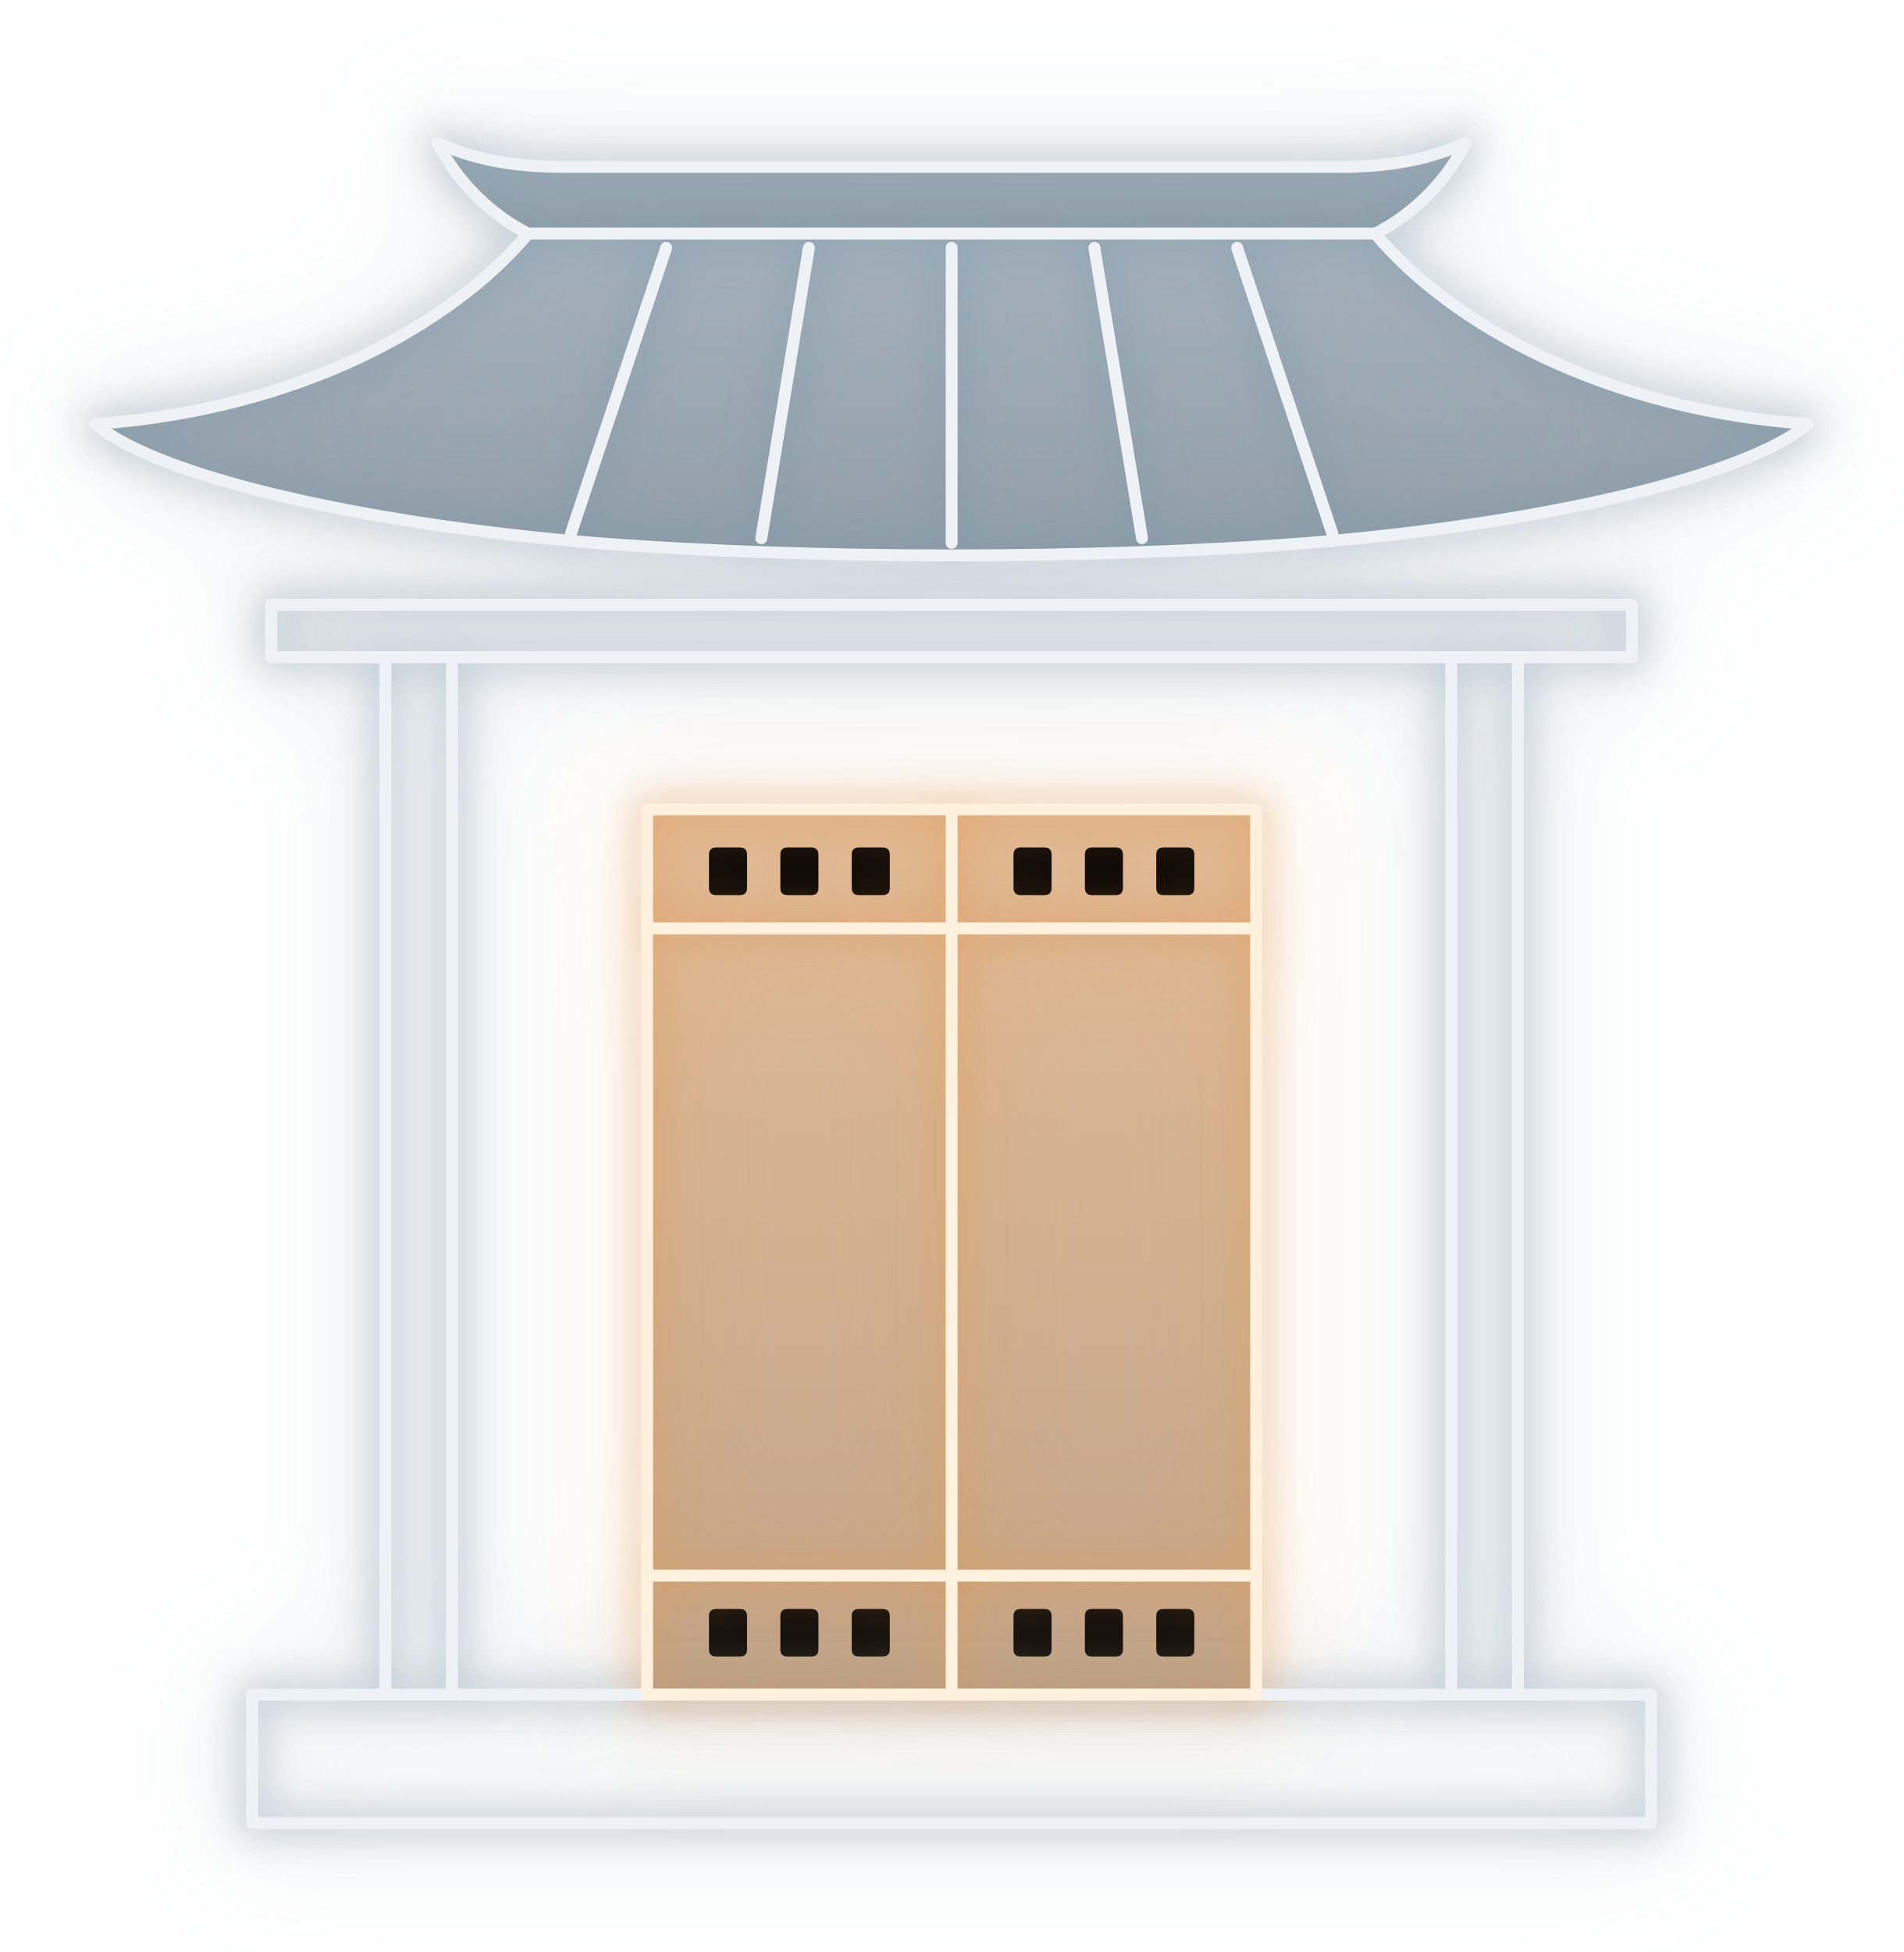
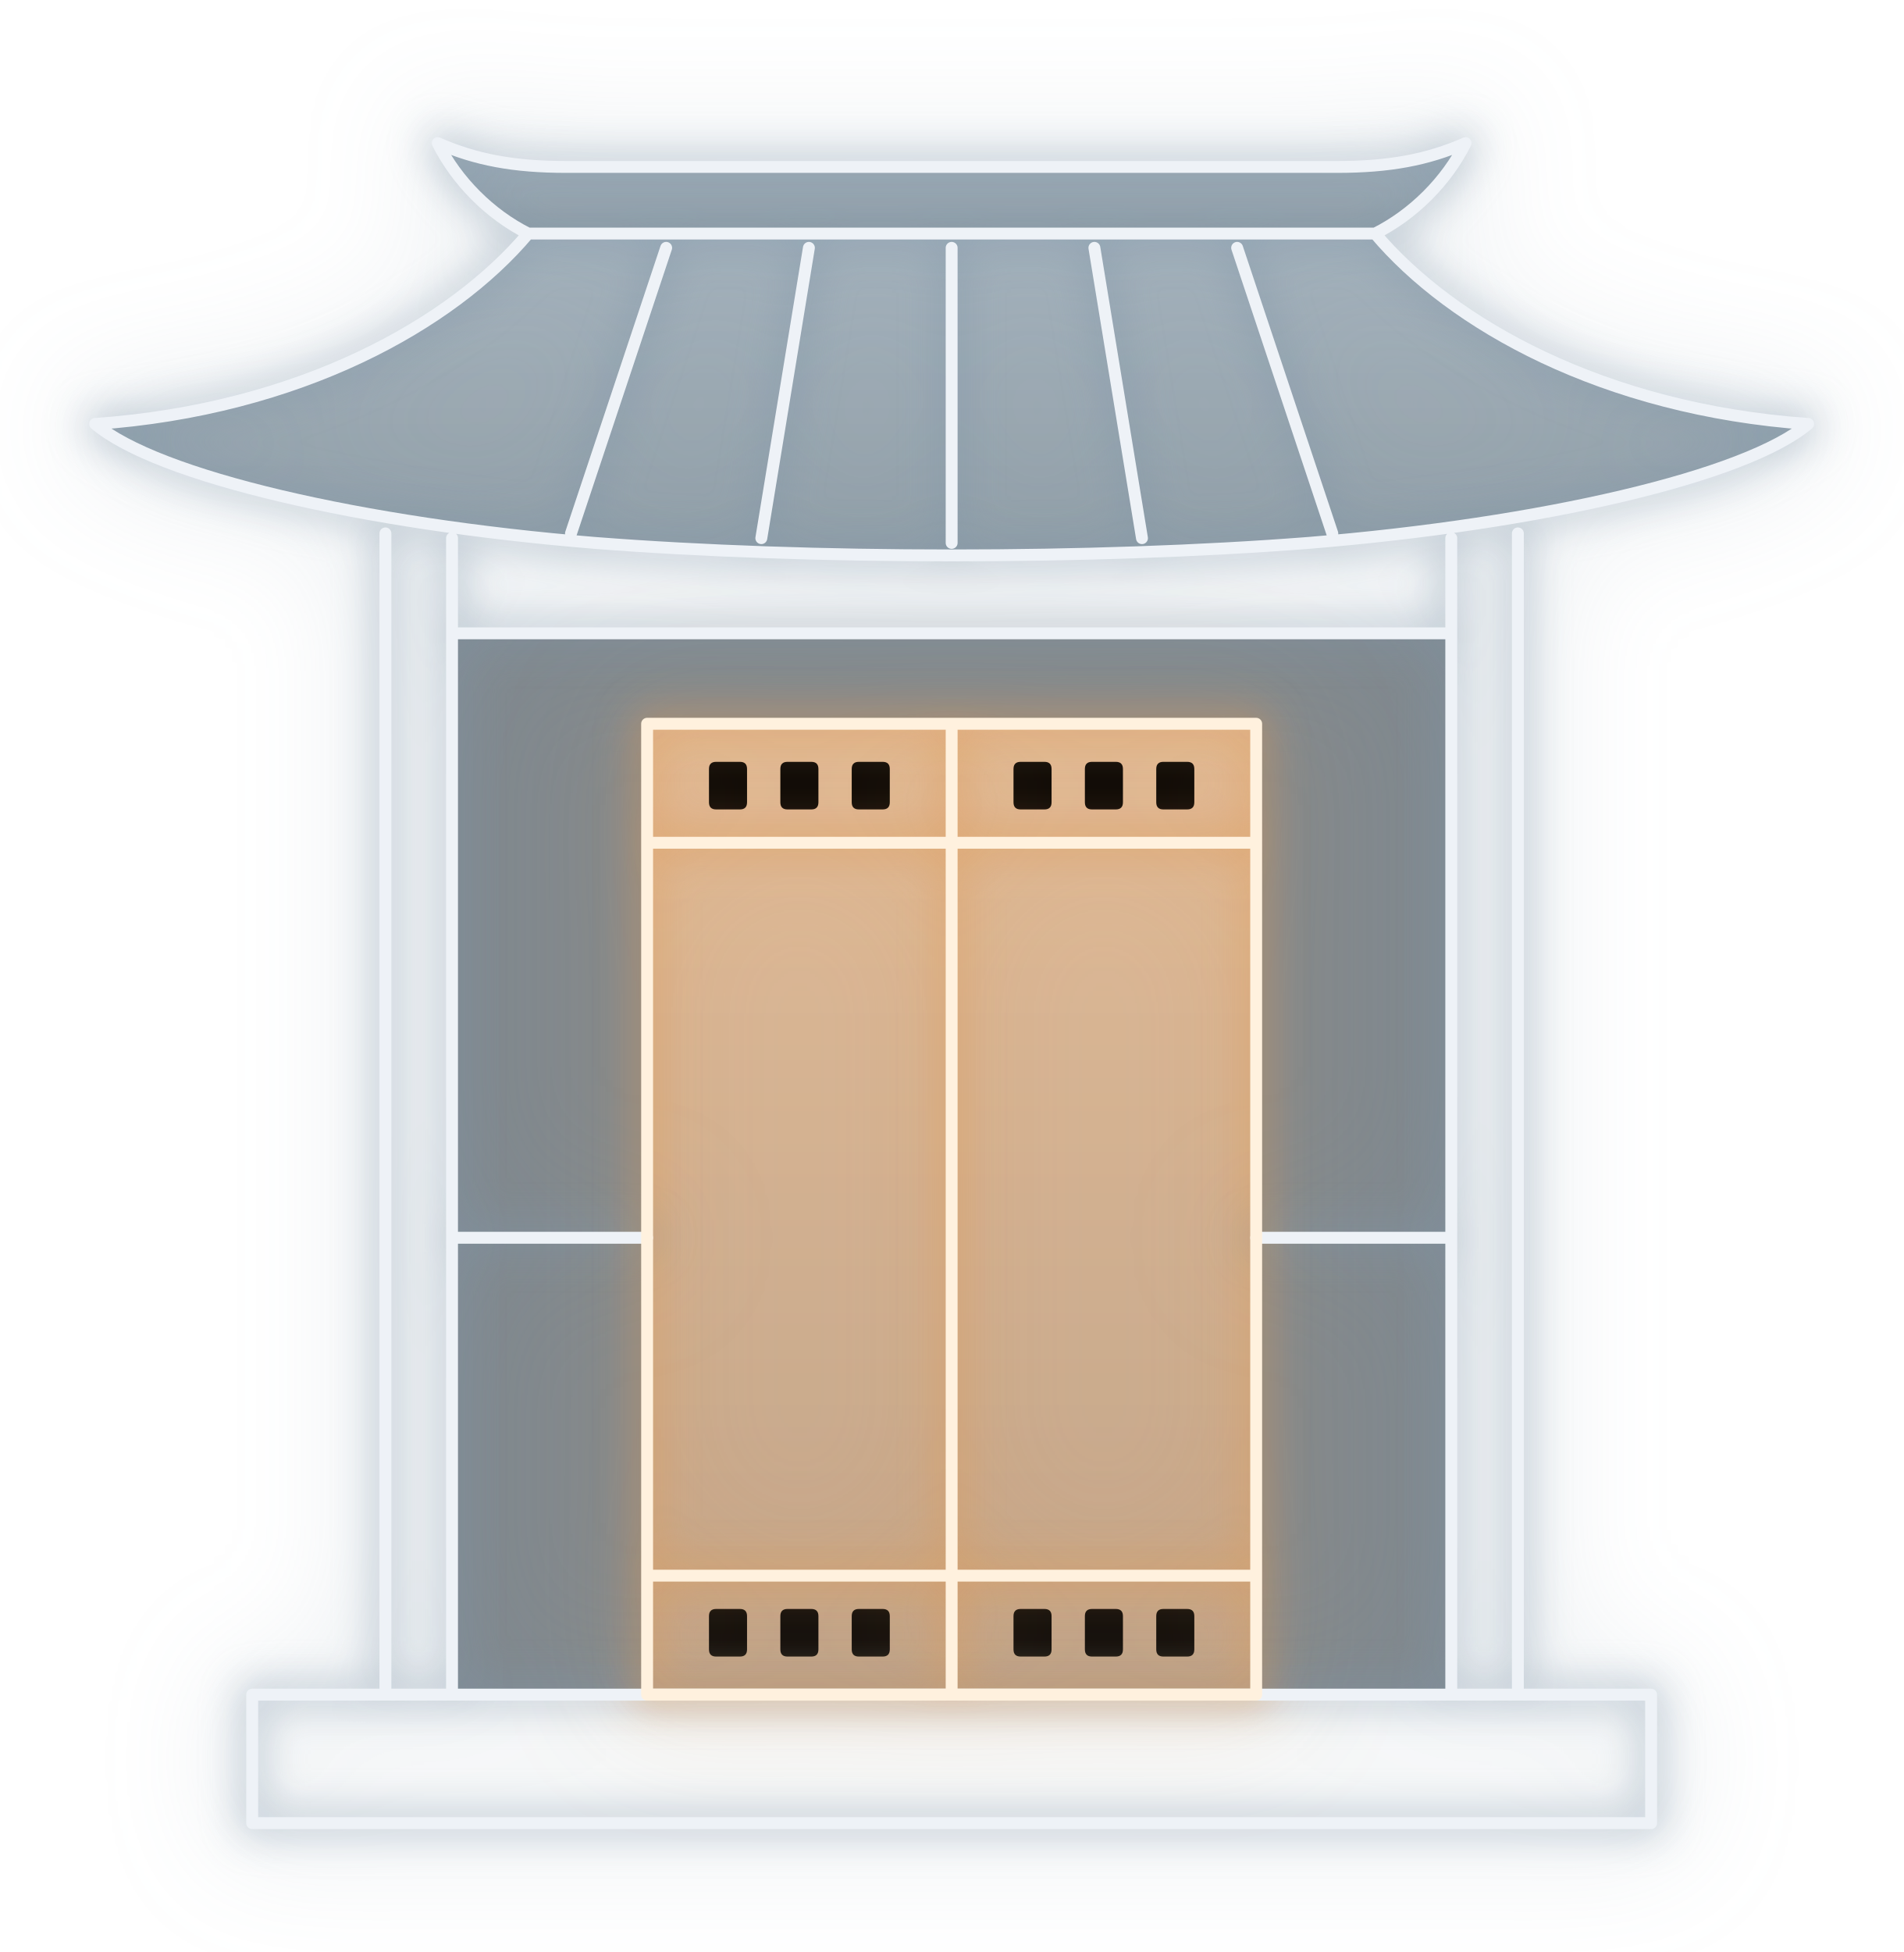
<svg xmlns="http://www.w3.org/2000/svg" viewBox="100 80 800 820" width="512" height="525">
  <defs>
    <filter id="near" filterUnits="userSpaceOnUse" x="0" y="0" width="1000" height="1000">
      <feGaussianBlur stdDeviation="8.0" />
    </filter>
    <filter id="far" filterUnits="userSpaceOnUse" x="0" y="0" width="1000" height="1000">
      <feGaussianBlur stdDeviation="25.0" />
    </filter>
    <linearGradient id="roof" x1="0" y1="0" x2="0" y2="1">
      <stop offset="0" stop-color="#5E7688" />
      <stop offset="1" stop-color="#38505F" />
    </linearGradient>
    <linearGradient id="door" x1="0" y1="0" x2="0" y2="1">
      <stop offset="0" stop-color="#C98443" />
      <stop offset="1" stop-color="#8E5A2A" />
    </linearGradient>
  </defs>
  <g stroke="none" opacity="0.55">
    <path fill="url(#roof)" d="M322 178 C290 216 226 252 140 258 C166 280 252 300 350 308 C440 315 560 315 650 308 C748 300 834 280 860 258 C774 252 710 216 678 178 Z" />
    <path fill="url(#roof)" d="M322 178 C306 170 292 156 284 140 C300 147 316 150 338 150 L662 150 C684 150 700 147 716 140 C708 156 694 170 678 178 Z" />
-     <path fill="url(#door)" d="M372 420 L628 420 L628 792 L372 792 Z" />
+     <path fill="url(#door)" d="M372 384 L628 384 L628 792 L372 792 Z" />
+     <path fill="#1A2630" d="M290 346 L710 346 L710 792 L628 792 L628 384 L372 384 L372 792 L290 792 Z" />
  </g>
-   <path fill="#000" d="M401 436 L411 436 Q414 436 414 439 L414 453 Q414 456 411 456 L401 456 Q398 456 398 453 L398 439 Q398 436 401 436 ZM401 756 L411 756 Q414 756 414 759 L414 773 Q414 776 411 776 L401 776 Q398 776 398 773 L398 759 Q398 756 401 756 ZM431 436 L441 436 Q444 436 444 439 L444 453 Q444 456 441 456 L431 456 Q428 456 428 453 L428 439 Q428 436 431 436 ZM431 756 L441 756 Q444 756 444 759 L444 773 Q444 776 441 776 L431 776 Q428 776 428 773 L428 759 Q428 756 431 756 ZM461 436 L471 436 Q474 436 474 439 L474 453 Q474 456 471 456 L461 456 Q458 456 458 453 L458 439 Q458 436 461 436 ZM461 756 L471 756 Q474 756 474 759 L474 773 Q474 776 471 776 L461 776 Q458 776 458 773 L458 759 Q458 756 461 756 ZM529 436 L539 436 Q542 436 542 439 L542 453 Q542 456 539 456 L529 456 Q526 456 526 453 L526 439 Q526 436 529 436 ZM529 756 L539 756 Q542 756 542 759 L542 773 Q542 776 539 776 L529 776 Q526 776 526 773 L526 759 Q526 756 529 756 ZM559 436 L569 436 Q572 436 572 439 L572 453 Q572 456 569 456 L559 456 Q556 456 556 453 L556 439 Q556 436 559 436 ZM559 756 L569 756 Q572 756 572 759 L572 773 Q572 776 569 776 L559 776 Q556 776 556 773 L556 759 Q556 756 559 756 ZM589 436 L599 436 Q602 436 602 439 L602 453 Q602 456 599 456 L589 456 Q586 456 586 453 L586 439 Q586 436 589 436 ZM589 756 L599 756 Q602 756 602 759 L602 773 Q602 776 599 776 L589 776 Q586 776 586 773 L586 759 Q586 756 589 756 Z" />
+   <path fill="#000" d="M401 400 L411 400 Q414 400 414 403 L414 417 Q414 420 411 420 L401 420 Q398 420 398 417 L398 403 Q398 400 401 400 ZM401 756 L411 756 Q414 756 414 759 L414 773 Q414 776 411 776 L401 776 Q398 776 398 773 L398 759 Q398 756 401 756 ZM431 400 L441 400 Q444 400 444 403 L444 417 Q444 420 441 420 L431 420 Q428 420 428 417 L428 403 Q428 400 431 400 ZM431 756 L441 756 Q444 756 444 759 L444 773 Q444 776 441 776 L431 776 Q428 776 428 773 L428 759 Q428 756 431 756 ZM461 400 L471 400 Q474 400 474 403 L474 417 Q474 420 471 420 L461 420 Q458 420 458 417 L458 403 Q458 400 461 400 ZM461 756 L471 756 Q474 756 474 759 L474 773 Q474 776 471 776 L461 776 Q458 776 458 773 L458 759 Q458 756 461 756 ZM529 400 L539 400 Q542 400 542 403 L542 417 Q542 420 539 420 L529 420 Q526 420 526 417 L526 403 Q526 400 529 400 ZM529 756 L539 756 Q542 756 542 759 L542 773 Q542 776 539 776 L529 776 Q526 776 526 773 L526 759 Q526 756 529 756 ZM559 400 L569 400 Q572 400 572 403 L572 417 Q572 420 569 420 L559 420 Q556 420 556 417 L556 403 Q556 400 559 400 ZM559 756 L569 756 Q572 756 572 759 L572 773 Q572 776 569 776 L559 776 Q556 776 556 773 L556 759 Q556 756 559 756 ZM589 400 L599 400 Q602 400 602 403 L602 417 Q602 420 599 420 L589 420 Q586 420 586 417 L586 403 Q586 400 589 400 ZM589 756 L599 756 Q602 756 602 759 L602 773 Q602 776 599 776 L589 776 Q586 776 586 773 L586 759 Q586 756 589 756 Z" />
  <g fill="none" stroke-linejoin="round" stroke-linecap="round">
-     <path d="M322 178 C306 170 292 156 284 140 C300 147 316 150 338 150 L662 150 C684 150 700 147 716 140 C708 156 694 170 678 178 Z M322 178 C290 216 226 252 140 258 M678 178 C710 216 774 252 860 258 M140 258 C166 280 252 300 350 308 C440 315 560 315 650 308 C748 300 834 280 860 258 M380 184 L340 304M440 184 L420 306M500 184 L500 308M560 184 L580 306M620 184 L660 304 M214 334 L786 334 L786 356 L214 356 Z M262 356 L262 792 M290 356 L290 792 M710 356 L710 792 M738 356 L738 792 M206 792 L794 792 L794 846 L206 846 Z" stroke="#7F95A8" stroke-width="25.0" opacity="0.16" filter="url(#far)" />
-     <path d="M322 178 C306 170 292 156 284 140 C300 147 316 150 338 150 L662 150 C684 150 700 147 716 140 C708 156 694 170 678 178 Z M322 178 C290 216 226 252 140 258 M678 178 C710 216 774 252 860 258 M140 258 C166 280 252 300 350 308 C440 315 560 315 650 308 C748 300 834 280 860 258 M380 184 L340 304M440 184 L420 306M500 184 L500 308M560 184 L580 306M620 184 L660 304 M214 334 L786 334 L786 356 L214 356 Z M262 356 L262 792 M290 356 L290 792 M710 356 L710 792 M738 356 L738 792 M206 792 L794 792 L794 846 L206 846 Z" stroke="#7F95A8" stroke-width="11.0" opacity="0.45" filter="url(#near)" />
-     <path d="M372 420 L628 420 L628 792 L372 792 Z M500 420 L500 792 M372 470 L628 470 M372 742 L628 742" stroke="#E09A55" stroke-width="25.0" opacity="0.16" filter="url(#far)" />
-     <path d="M372 420 L628 420 L628 792 L372 792 Z M500 420 L500 792 M372 470 L628 470 M372 742 L628 742" stroke="#E09A55" stroke-width="11.0" opacity="0.45" filter="url(#near)" />
-     <path d="M322 178 C306 170 292 156 284 140 C300 147 316 150 338 150 L662 150 C684 150 700 147 716 140 C708 156 694 170 678 178 Z M322 178 C290 216 226 252 140 258 M678 178 C710 216 774 252 860 258 M140 258 C166 280 252 300 350 308 C440 315 560 315 650 308 C748 300 834 280 860 258 M380 184 L340 304M440 184 L420 306M500 184 L500 308M560 184 L580 306M620 184 L660 304 M214 334 L786 334 L786 356 L214 356 Z M262 356 L262 792 M290 356 L290 792 M710 356 L710 792 M738 356 L738 792 M206 792 L794 792 L794 846 L206 846 Z" stroke="#EEF2F7" stroke-width="5.0" />
-     <path d="M372 420 L628 420 L628 792 L372 792 Z M500 420 L500 792 M372 470 L628 470 M372 742 L628 742" stroke="#FFF1DE" stroke-width="5.0" />
+     <path d="M322 178 C306 170 292 156 284 140 C300 147 316 150 338 150 L662 150 C684 150 700 147 716 140 C708 156 694 170 678 178 Z M322 178 C290 216 226 252 140 258 M678 178 C710 216 774 252 860 258 M140 258 C166 280 252 300 350 308 C440 315 560 315 650 308 C748 300 834 280 860 258 M380 184 L340 304M440 184 L420 306M500 184 L500 308M560 184 L580 306M620 184 L660 304 M290 346 L710 346 M290 600 L372 600 M628 600 L710 600 M262 304 L262 792 M290 306 L290 792 M710 306 L710 792 M738 304 L738 792 M206 792 L794 792 L794 846 L206 846 Z" stroke="#7F95A8" stroke-width="25.0" opacity="0.16" filter="url(#far)" />
+     <path d="M322 178 C306 170 292 156 284 140 C300 147 316 150 338 150 L662 150 C684 150 700 147 716 140 C708 156 694 170 678 178 Z M322 178 C290 216 226 252 140 258 M678 178 C710 216 774 252 860 258 M140 258 C166 280 252 300 350 308 C440 315 560 315 650 308 C748 300 834 280 860 258 M380 184 L340 304M440 184 L420 306M500 184 L500 308M560 184 L580 306M620 184 L660 304 M290 346 L710 346 M290 600 L372 600 M628 600 L710 600 M262 304 L262 792 M290 306 L290 792 M710 306 L710 792 M738 304 L738 792 M206 792 L794 792 L794 846 L206 846 Z" stroke="#7F95A8" stroke-width="11.0" opacity="0.45" filter="url(#near)" />
+     <path d="M372 384 L628 384 L628 792 L372 792 Z M500 384 L500 792 M372 434 L628 434 M372 742 L628 742" stroke="#E09A55" stroke-width="25.0" opacity="0.16" filter="url(#far)" />
+     <path d="M372 384 L628 384 L628 792 L372 792 Z M500 384 L500 792 M372 434 L628 434 M372 742 L628 742" stroke="#E09A55" stroke-width="11.0" opacity="0.45" filter="url(#near)" />
+     <path d="M322 178 C306 170 292 156 284 140 C300 147 316 150 338 150 L662 150 C684 150 700 147 716 140 C708 156 694 170 678 178 Z M322 178 C290 216 226 252 140 258 M678 178 C710 216 774 252 860 258 M140 258 C166 280 252 300 350 308 C440 315 560 315 650 308 C748 300 834 280 860 258 M380 184 L340 304M440 184 L420 306M500 184 L500 308M560 184 L580 306M620 184 L660 304 M290 346 L710 346 M290 600 L372 600 M628 600 L710 600 M262 304 L262 792 M290 306 L290 792 M710 306 L710 792 M738 304 L738 792 M206 792 L794 792 L794 846 L206 846 Z" stroke="#EEF2F7" stroke-width="5.0" />
+     <path d="M372 384 L628 384 L628 792 L372 792 Z M500 384 L500 792 M372 434 L628 434 M372 742 L628 742" stroke="#FFF1DE" stroke-width="5.0" />
  </g>
</svg>
